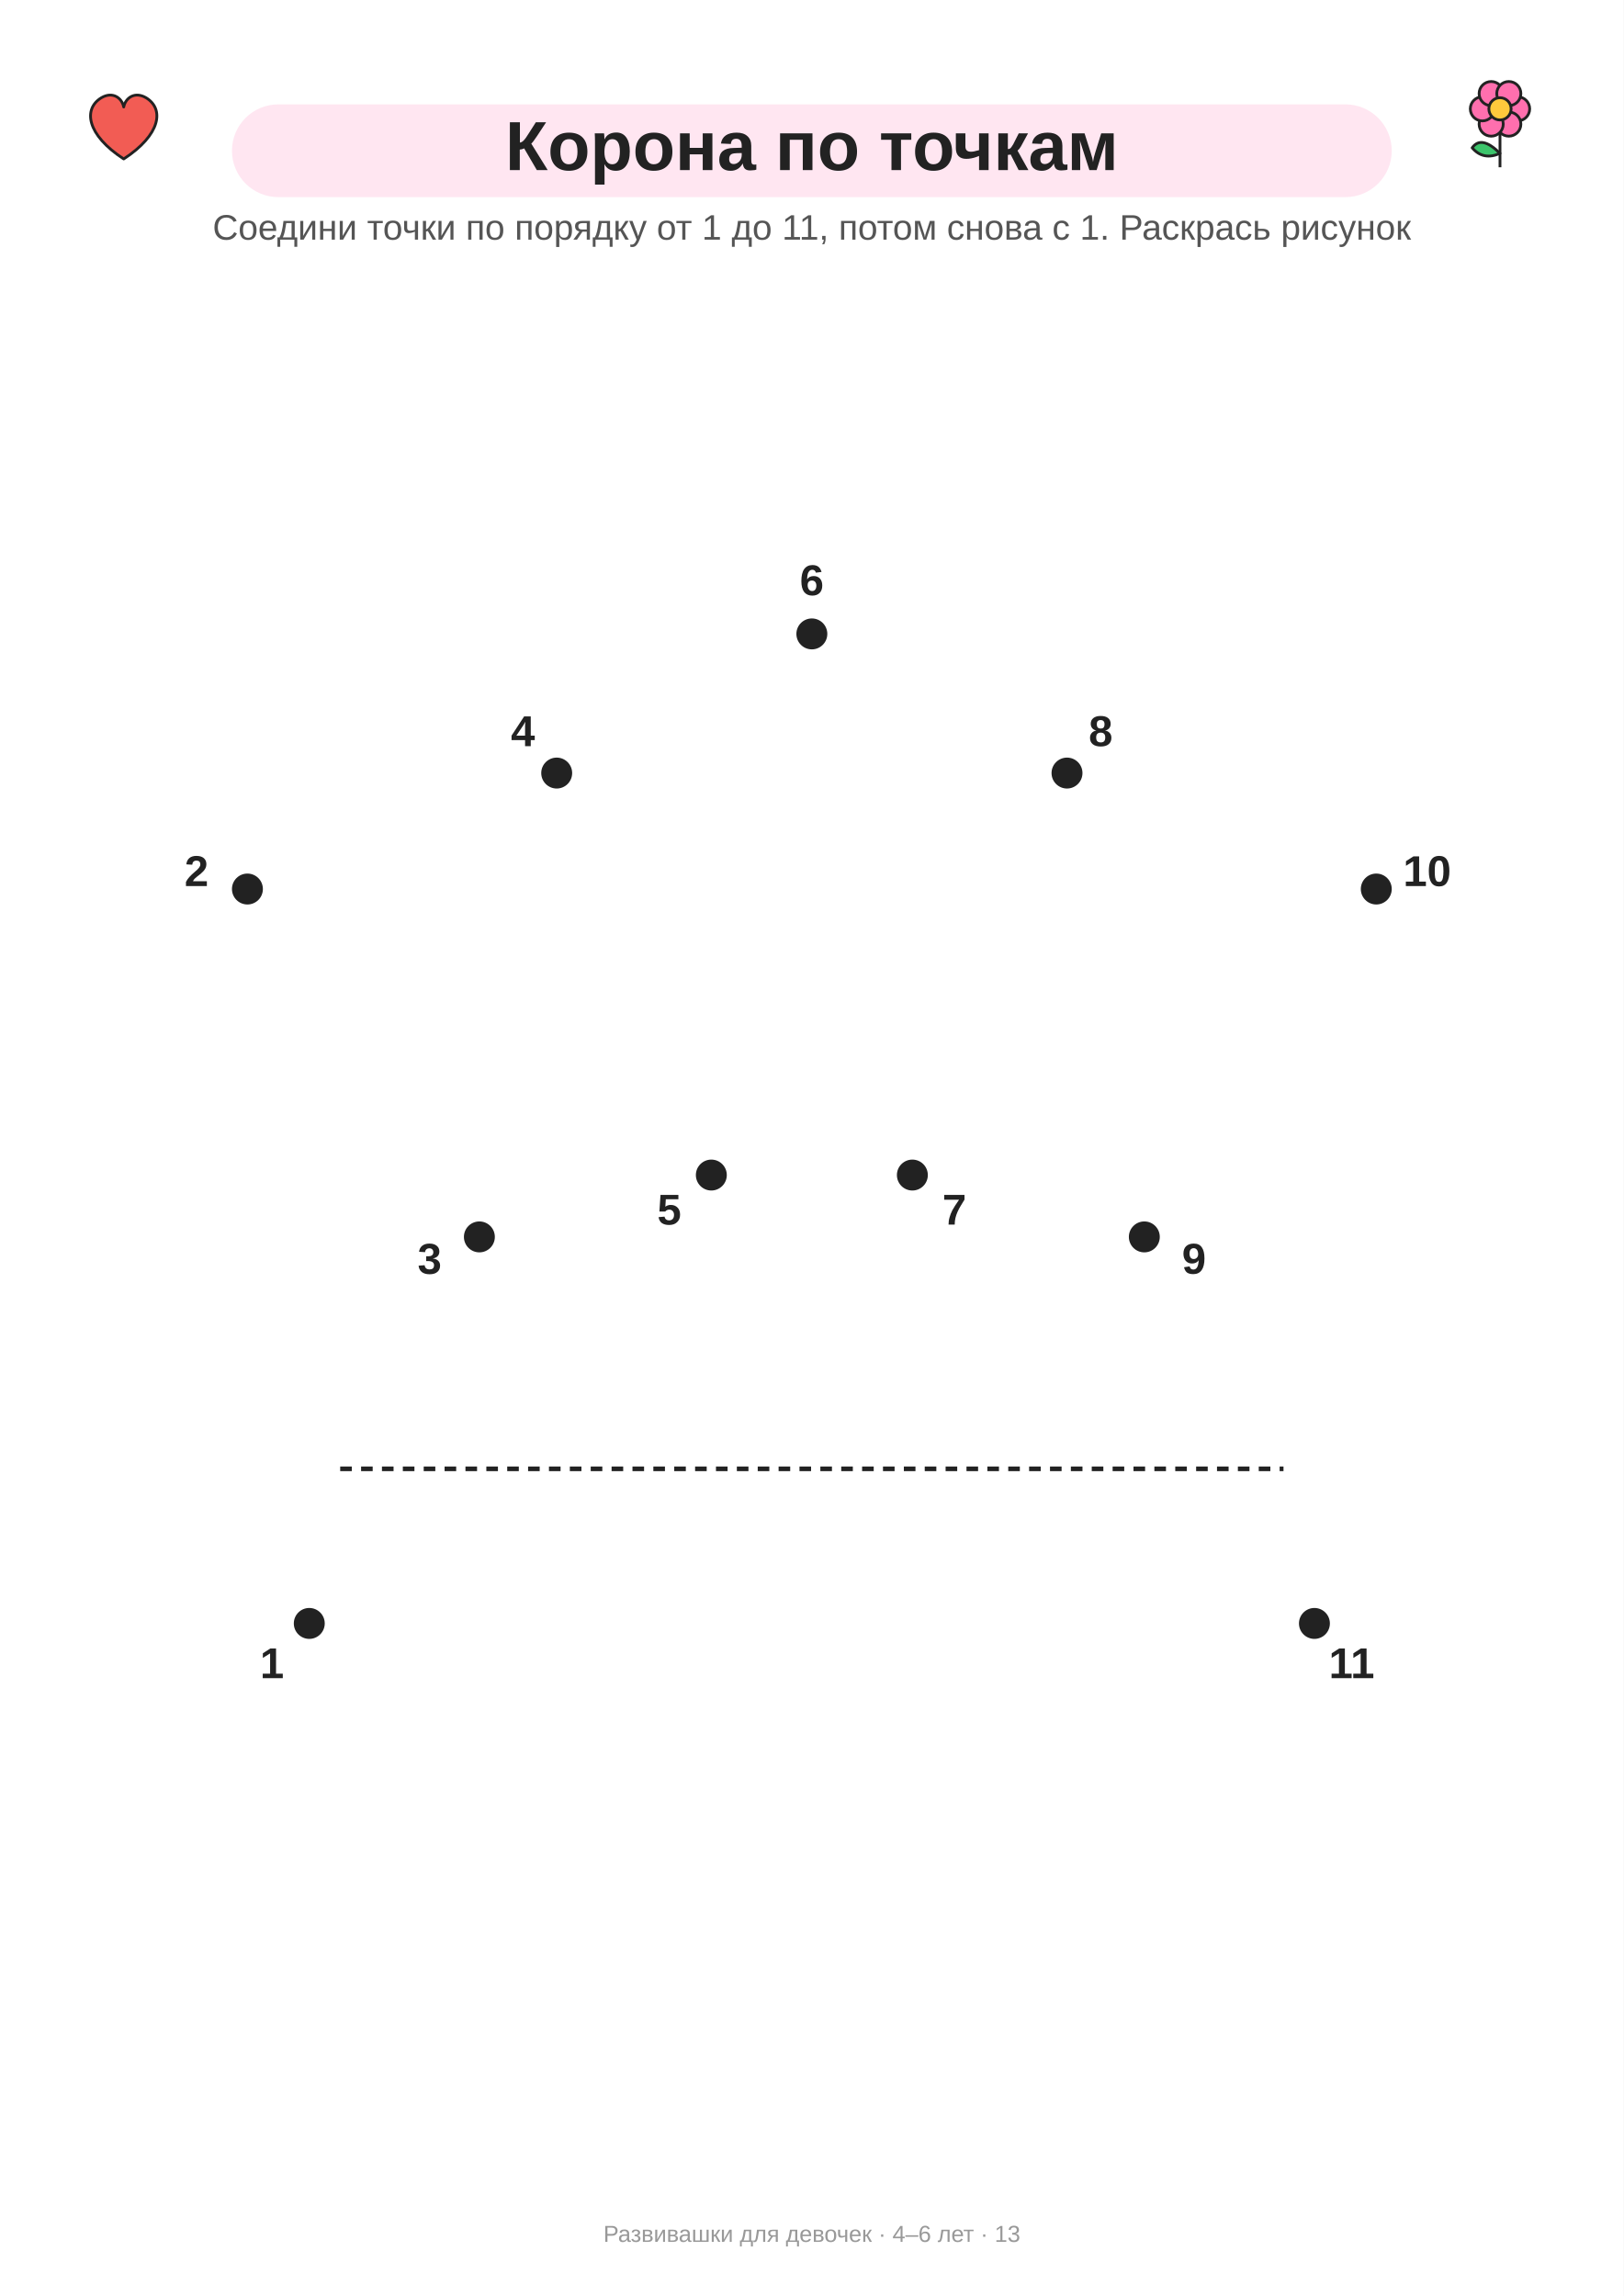
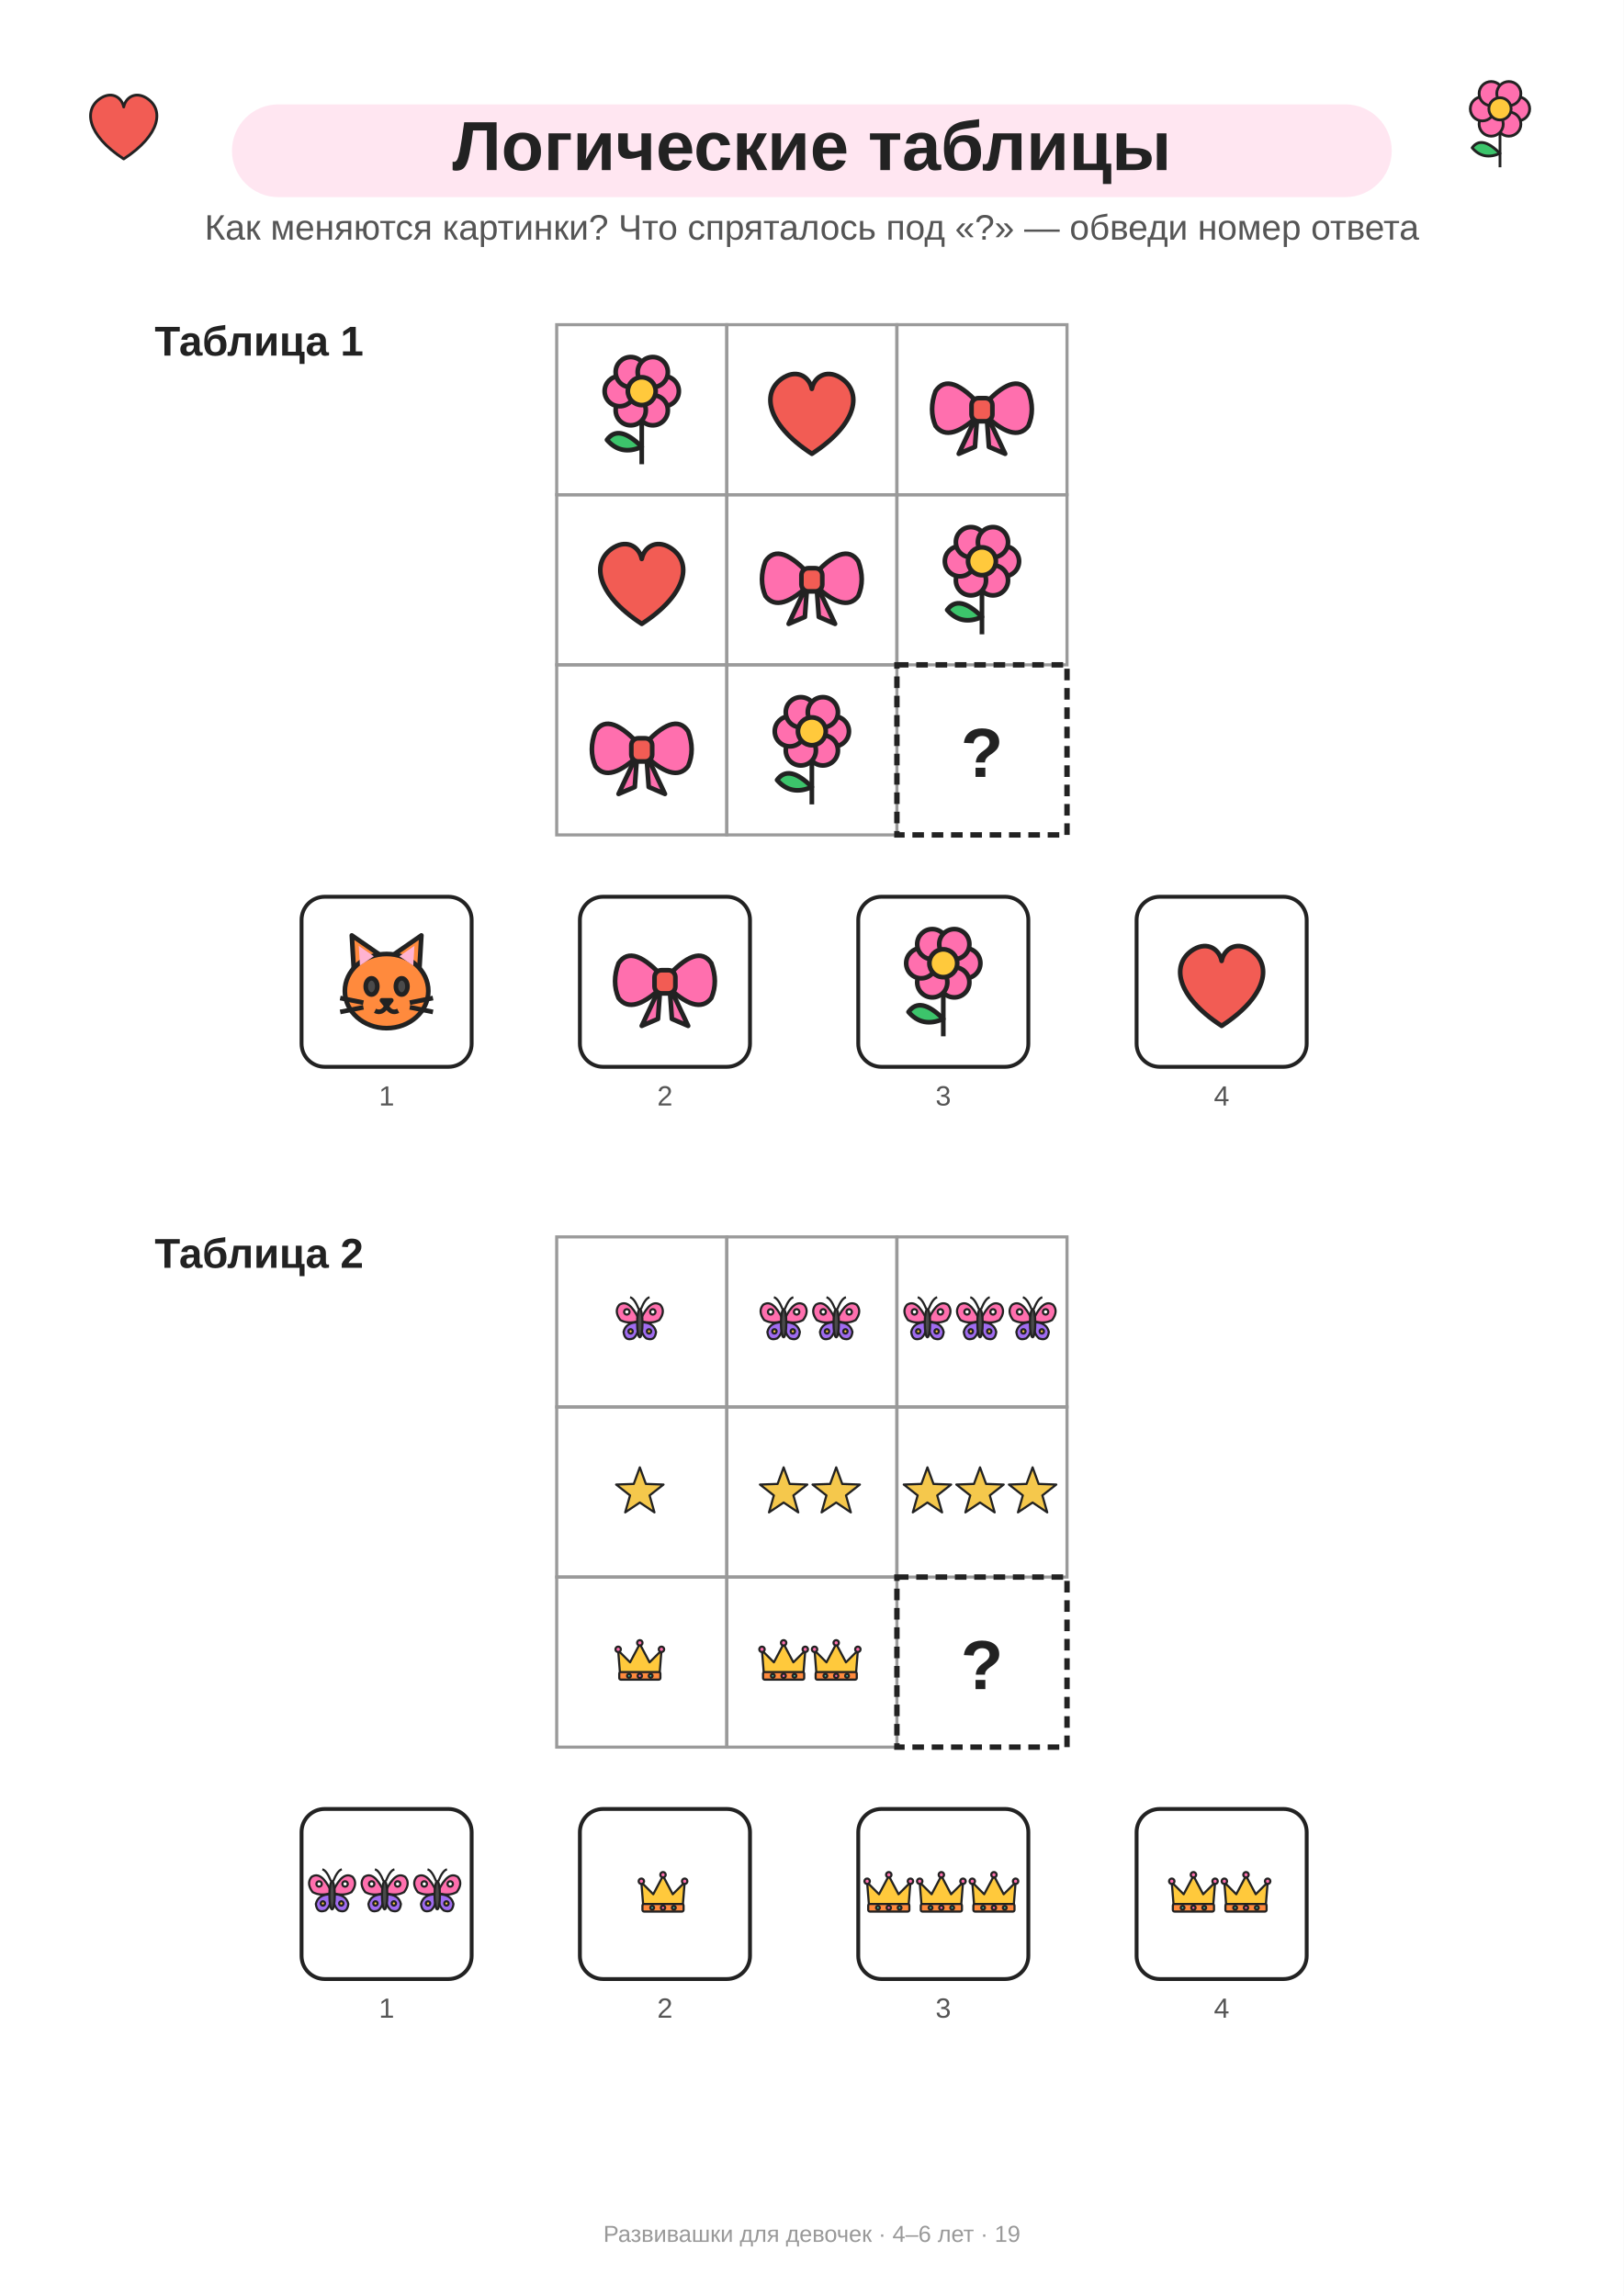
<svg xmlns="http://www.w3.org/2000/svg" viewBox="0 0 210 297" width="210mm" height="297mm">
  <style>
  text { font-family: "Segoe UI", "Arial", sans-serif; fill: #222; }
  .title { font-size: 9px; font-weight: 700; }
  .task { font-size: 4.6px; fill: #555; }
  .cover1 { font-size: 15px; font-weight: 700; fill: #C94B4B; }
  .h3 { font-size: 5.4px; font-weight: 700; }
  .body { font-size: 4.6px; }
  .small { font-size: 3.6px; fill: #555; }
  .foot { font-size: 3px; fill: #999; }
  .digit { font-size: 9px; font-weight: 700; }
  .dotnum { font-size: 5.6px; font-weight: 700; }
  .cbn { font-size: 6px; font-weight: 700; }
  .dict { font-size: 7px; font-weight: 700; }
  .trace { font-size: 26px; font-weight: 700; fill: #eeeeee; stroke: #8a8a8a; stroke-width: 0.5; stroke-dasharray: 1.2 1; }
  .traceword { font-size: 17px; font-weight: 700; fill: #eeeeee; stroke: #8a8a8a; stroke-width: 0.4; stroke-dasharray: 1 0.8; }
  .word { font-size: 8px; font-weight: 700; letter-spacing: 0.6px; }</style>
  <rect width="210" height="297" fill="#fff" />
  <rect x="30" y="13.5" width="150" height="12" rx="6" fill="#FFE6F1" />
-   <text x="105" y="22" text-anchor="middle" class="title">Корона по точкам</text>
-   <text x="105" y="31" text-anchor="middle" class="task">Соедини точки по порядку от 1 до 11, потом снова с 1. Раскрась рисунок</text>
+   <text x="105" y="22" text-anchor="middle" class="title">Логические таблицы</text>
+   <text x="105" y="31" text-anchor="middle" class="task">Как меняются картинки? Что спряталось под «?» — обведи номер ответа</text>
  <g transform="translate(10 10) scale(0.12)" stroke="#222" stroke-width="3" stroke-linejoin="round">
    <path d="M50 88 C10 62 6 34 26 22 C38 15 48 22 50 32 C52 22 62 15 74 22 C94 34 90 62 50 88 Z" fill="#F25C54" />
  </g>
  <g transform="translate(188 10) scale(0.12)" stroke="#222" stroke-width="3" stroke-linejoin="round">
    <path d="M50 50 L50 97" fill="none" />
    <path d="M50 82 Q30 62 20 76 Q32 90 50 82 Z" fill="#3CC46B" />
    <circle cx="69" cy="34" r="13" fill="#FF6FAE" />
    <circle cx="59.5" cy="50.45" r="13" fill="#FF6FAE" />
    <circle cx="40.5" cy="50.45" r="13" fill="#FF6FAE" />
    <circle cx="31" cy="34" r="13" fill="#FF6FAE" />
    <circle cx="40.5" cy="17.55" r="13" fill="#FF6FAE" />
    <circle cx="59.5" cy="17.55" r="13" fill="#FF6FAE" />
    <circle cx="50" cy="34" r="12" fill="#FFC93C" />
  </g>
-   <line x1="44" y1="190" x2="166" y2="190" stroke="#222" stroke-width="0.6" stroke-dasharray="1.5 1.2" />
-   <circle cx="40" cy="210" r="2" fill="#222" />
-   <text x="35.18" y="217.08" text-anchor="middle" class="dotnum">1</text>
-   <circle cx="32" cy="115" r="2" fill="#222" />
-   <text x="25.42" y="114.62" text-anchor="middle" class="dotnum">2</text>
-   <circle cx="62" cy="160" r="2" fill="#222" />
-   <text x="55.57" y="164.77" text-anchor="middle" class="dotnum">3</text>
-   <circle cx="72" cy="100" r="2" fill="#222" />
-   <text x="67.64" y="96.52" text-anchor="middle" class="dotnum">4</text>
-   <circle cx="92" cy="152" r="2" fill="#222" />
-   <text x="86.56" y="158.41" text-anchor="middle" class="dotnum">5</text>
-   <circle cx="105" cy="82" r="2" fill="#222" />
-   <text x="105" y="77" text-anchor="middle" class="dotnum">6</text>
-   <circle cx="118" cy="152" r="2" fill="#222" />
-   <text x="123.44" y="158.41" text-anchor="middle" class="dotnum">7</text>
-   <circle cx="138" cy="100" r="2" fill="#222" />
-   <text x="142.36" y="96.52" text-anchor="middle" class="dotnum">8</text>
-   <circle cx="148" cy="160" r="2" fill="#222" />
-   <text x="154.43" y="164.77" text-anchor="middle" class="dotnum">9</text>
-   <circle cx="178" cy="115" r="2" fill="#222" />
-   <text x="184.58" y="114.62" text-anchor="middle" class="dotnum">10</text>
-   <circle cx="170" cy="210" r="2" fill="#222" />
-   <text x="174.82" y="217.08" text-anchor="middle" class="dotnum">11</text>
-   <text x="105" y="290" text-anchor="middle" class="foot">Развивашки для девочек · 4–6 лет · 13</text>
+   <text x="20" y="46" class="h3">Таблица 1</text>
+   <rect x="72" y="42" width="22" height="22" fill="none" stroke="#9a9a9a" stroke-width="0.4" />
+   <g transform="translate(75.5 45.5) scale(0.15)" stroke="#222" stroke-width="4" stroke-linejoin="round">
+     <path d="M50 50 L50 97" fill="none" />
+     <path d="M50 82 Q30 62 20 76 Q32 90 50 82 Z" fill="#3CC46B" />
+     <circle cx="69" cy="34" r="13" fill="#FF6FAE" />
+     <circle cx="59.5" cy="50.45" r="13" fill="#FF6FAE" />
+     <circle cx="40.5" cy="50.45" r="13" fill="#FF6FAE" />
+     <circle cx="31" cy="34" r="13" fill="#FF6FAE" />
+     <circle cx="40.5" cy="17.55" r="13" fill="#FF6FAE" />
+     <circle cx="59.5" cy="17.55" r="13" fill="#FF6FAE" />
+     <circle cx="50" cy="34" r="12" fill="#FFC93C" />
+   </g>
+   <rect x="94" y="42" width="22" height="22" fill="none" stroke="#9a9a9a" stroke-width="0.4" />
+   <g transform="translate(97.5 45.5) scale(0.15)" stroke="#222" stroke-width="4" stroke-linejoin="round">
+     <path d="M50 88 C10 62 6 34 26 22 C38 15 48 22 50 32 C52 22 62 15 74 22 C94 34 90 62 50 88 Z" fill="#F25C54" />
+   </g>
+   <rect x="116" y="42" width="22" height="22" fill="none" stroke="#9a9a9a" stroke-width="0.4" />
+   <g transform="translate(119.5 45.5) scale(0.15)" stroke="#222" stroke-width="4" stroke-linejoin="round">
+     <path d="M46 54 L30 88 L44 82 Z" fill="#FF6FAE" />
+     <path d="M54 54 L70 88 L56 82 Z" fill="#FF6FAE" />
+     <path d="M50 48 Q22 16 10 34 Q4 50 10 64 Q22 80 50 52 Z" fill="#FF6FAE" />
+     <path d="M50 48 Q78 16 90 34 Q96 50 90 64 Q78 80 50 52 Z" fill="#FF6FAE" />
+     <rect x="41" y="40" width="18" height="20" rx="6" fill="#F25C54" />
+   </g>
+   <rect x="72" y="64" width="22" height="22" fill="none" stroke="#9a9a9a" stroke-width="0.4" />
+   <g transform="translate(75.5 67.5) scale(0.15)" stroke="#222" stroke-width="4" stroke-linejoin="round">
+     <path d="M50 88 C10 62 6 34 26 22 C38 15 48 22 50 32 C52 22 62 15 74 22 C94 34 90 62 50 88 Z" fill="#F25C54" />
+   </g>
+   <rect x="94" y="64" width="22" height="22" fill="none" stroke="#9a9a9a" stroke-width="0.4" />
+   <g transform="translate(97.5 67.5) scale(0.15)" stroke="#222" stroke-width="4" stroke-linejoin="round">
+     <path d="M46 54 L30 88 L44 82 Z" fill="#FF6FAE" />
+     <path d="M54 54 L70 88 L56 82 Z" fill="#FF6FAE" />
+     <path d="M50 48 Q22 16 10 34 Q4 50 10 64 Q22 80 50 52 Z" fill="#FF6FAE" />
+     <path d="M50 48 Q78 16 90 34 Q96 50 90 64 Q78 80 50 52 Z" fill="#FF6FAE" />
+     <rect x="41" y="40" width="18" height="20" rx="6" fill="#F25C54" />
+   </g>
+   <rect x="116" y="64" width="22" height="22" fill="none" stroke="#9a9a9a" stroke-width="0.4" />
+   <g transform="translate(119.5 67.5) scale(0.15)" stroke="#222" stroke-width="4" stroke-linejoin="round">
+     <path d="M50 50 L50 97" fill="none" />
+     <path d="M50 82 Q30 62 20 76 Q32 90 50 82 Z" fill="#3CC46B" />
+     <circle cx="69" cy="34" r="13" fill="#FF6FAE" />
+     <circle cx="59.5" cy="50.45" r="13" fill="#FF6FAE" />
+     <circle cx="40.5" cy="50.45" r="13" fill="#FF6FAE" />
+     <circle cx="31" cy="34" r="13" fill="#FF6FAE" />
+     <circle cx="40.5" cy="17.55" r="13" fill="#FF6FAE" />
+     <circle cx="59.5" cy="17.55" r="13" fill="#FF6FAE" />
+     <circle cx="50" cy="34" r="12" fill="#FFC93C" />
+   </g>
+   <rect x="72" y="86" width="22" height="22" fill="none" stroke="#9a9a9a" stroke-width="0.4" />
+   <g transform="translate(75.5 89.5) scale(0.15)" stroke="#222" stroke-width="4" stroke-linejoin="round">
+     <path d="M46 54 L30 88 L44 82 Z" fill="#FF6FAE" />
+     <path d="M54 54 L70 88 L56 82 Z" fill="#FF6FAE" />
+     <path d="M50 48 Q22 16 10 34 Q4 50 10 64 Q22 80 50 52 Z" fill="#FF6FAE" />
+     <path d="M50 48 Q78 16 90 34 Q96 50 90 64 Q78 80 50 52 Z" fill="#FF6FAE" />
+     <rect x="41" y="40" width="18" height="20" rx="6" fill="#F25C54" />
+   </g>
+   <rect x="94" y="86" width="22" height="22" fill="none" stroke="#9a9a9a" stroke-width="0.4" />
+   <g transform="translate(97.5 89.5) scale(0.15)" stroke="#222" stroke-width="4" stroke-linejoin="round">
+     <path d="M50 50 L50 97" fill="none" />
+     <path d="M50 82 Q30 62 20 76 Q32 90 50 82 Z" fill="#3CC46B" />
+     <circle cx="69" cy="34" r="13" fill="#FF6FAE" />
+     <circle cx="59.5" cy="50.45" r="13" fill="#FF6FAE" />
+     <circle cx="40.5" cy="50.45" r="13" fill="#FF6FAE" />
+     <circle cx="31" cy="34" r="13" fill="#FF6FAE" />
+     <circle cx="40.5" cy="17.55" r="13" fill="#FF6FAE" />
+     <circle cx="59.5" cy="17.55" r="13" fill="#FF6FAE" />
+     <circle cx="50" cy="34" r="12" fill="#FFC93C" />
+   </g>
+   <rect x="116" y="86" width="22" height="22" fill="none" stroke="#222" stroke-width="0.7" stroke-dasharray="1.5 1" />
+   <text x="127" y="100.5" text-anchor="middle" class="digit">?</text>
+   <rect x="39" y="116" width="22" height="22" rx="3" fill="none" stroke="#222" stroke-width="0.5" />
+   <g transform="translate(42.5 119.5) scale(0.15)" stroke="#222" stroke-width="4" stroke-linejoin="round">
+     <path d="M22 44 L20 10 L46 28 Z" fill="#FF8A3D" />
+     <path d="M78 44 L80 10 L54 28 Z" fill="#FF8A3D" />
+     <ellipse cx="50" cy="58" rx="36" ry="32" fill="#FF8A3D" />
+     <path d="M27 36 L26 19 L39 28 Z" fill="#FFB3D1" stroke="none" />
+     <path d="M73 36 L74 19 L61 28 Z" fill="#FFB3D1" stroke="none" />
+     <ellipse cx="37" cy="54" rx="5" ry="7" fill="#4A4A4A" />
+     <ellipse cx="63" cy="54" rx="5" ry="7" fill="#4A4A4A" />
+     <path d="M46 66 L54 66 L50 71 Z" fill="#FF6FAE" />
+     <path d="M50 71 Q46 78 40 75 M50 71 Q54 78 60 75" fill="none" />
+     <path d="M30 68 L10 64 M30 72 L10 76 M70 68 L90 64 M70 72 L90 76" fill="none" />
+   </g>
+   <text x="50" y="143" text-anchor="middle" class="small">1</text>
+   <rect x="75" y="116" width="22" height="22" rx="3" fill="none" stroke="#222" stroke-width="0.5" />
+   <g transform="translate(78.5 119.5) scale(0.15)" stroke="#222" stroke-width="4" stroke-linejoin="round">
+     <path d="M46 54 L30 88 L44 82 Z" fill="#FF6FAE" />
+     <path d="M54 54 L70 88 L56 82 Z" fill="#FF6FAE" />
+     <path d="M50 48 Q22 16 10 34 Q4 50 10 64 Q22 80 50 52 Z" fill="#FF6FAE" />
+     <path d="M50 48 Q78 16 90 34 Q96 50 90 64 Q78 80 50 52 Z" fill="#FF6FAE" />
+     <rect x="41" y="40" width="18" height="20" rx="6" fill="#F25C54" />
+   </g>
+   <text x="86" y="143" text-anchor="middle" class="small">2</text>
+   <rect x="111" y="116" width="22" height="22" rx="3" fill="none" stroke="#222" stroke-width="0.5" />
+   <g transform="translate(114.5 119.5) scale(0.15)" stroke="#222" stroke-width="4" stroke-linejoin="round">
+     <path d="M50 50 L50 97" fill="none" />
+     <path d="M50 82 Q30 62 20 76 Q32 90 50 82 Z" fill="#3CC46B" />
+     <circle cx="69" cy="34" r="13" fill="#FF6FAE" />
+     <circle cx="59.5" cy="50.45" r="13" fill="#FF6FAE" />
+     <circle cx="40.5" cy="50.45" r="13" fill="#FF6FAE" />
+     <circle cx="31" cy="34" r="13" fill="#FF6FAE" />
+     <circle cx="40.5" cy="17.55" r="13" fill="#FF6FAE" />
+     <circle cx="59.5" cy="17.55" r="13" fill="#FF6FAE" />
+     <circle cx="50" cy="34" r="12" fill="#FFC93C" />
+   </g>
+   <text x="122" y="143" text-anchor="middle" class="small">3</text>
+   <rect x="147" y="116" width="22" height="22" rx="3" fill="none" stroke="#222" stroke-width="0.5" />
+   <g transform="translate(150.5 119.5) scale(0.15)" stroke="#222" stroke-width="4" stroke-linejoin="round">
+     <path d="M50 88 C10 62 6 34 26 22 C38 15 48 22 50 32 C52 22 62 15 74 22 C94 34 90 62 50 88 Z" fill="#F25C54" />
+   </g>
+   <text x="158" y="143" text-anchor="middle" class="small">4</text>
+   <text x="20" y="164" class="h3">Таблица 2</text>
+   <rect x="72" y="160" width="22" height="22" fill="none" stroke="#9a9a9a" stroke-width="0.4" />
+   <g transform="translate(79.25 167.25) scale(0.07)" stroke="#222" stroke-width="4" stroke-linejoin="round">
+     <path d="M48 30 Q40 10 32 8" fill="none" />
+     <path d="M52 30 Q60 10 68 8" fill="none" />
+     <path d="M48 48 Q30 10 12 22 Q2 34 14 50 Q28 58 48 52 Z" fill="#FF6FAE" />
+     <path d="M52 48 Q70 10 88 22 Q98 34 86 50 Q72 58 52 52 Z" fill="#FF6FAE" />
+     <path d="M48 54 Q24 54 20 72 Q22 90 38 84 Q48 76 48 58 Z" fill="#A06CF0" />
+     <path d="M52 54 Q76 54 80 72 Q78 90 62 84 Q52 76 52 58 Z" fill="#A06CF0" />
+     <circle cx="26" cy="35" r="5" fill="#FFFFFF" />
+     <circle cx="74" cy="35" r="5" fill="#FFFFFF" />
+     <circle cx="33" cy="71" r="4" fill="#FFC93C" />
+     <circle cx="67" cy="71" r="4" fill="#FFC93C" />
+     <ellipse cx="50" cy="56" rx="5" ry="26" fill="#4A4A4A" />
+   </g>
+   <rect x="94" y="160" width="22" height="22" fill="none" stroke="#9a9a9a" stroke-width="0.4" />
+   <g transform="translate(97.85 167.25) scale(0.07)" stroke="#222" stroke-width="4" stroke-linejoin="round">
+     <path d="M48 30 Q40 10 32 8" fill="none" />
+     <path d="M52 30 Q60 10 68 8" fill="none" />
+     <path d="M48 48 Q30 10 12 22 Q2 34 14 50 Q28 58 48 52 Z" fill="#FF6FAE" />
+     <path d="M52 48 Q70 10 88 22 Q98 34 86 50 Q72 58 52 52 Z" fill="#FF6FAE" />
+     <path d="M48 54 Q24 54 20 72 Q22 90 38 84 Q48 76 48 58 Z" fill="#A06CF0" />
+     <path d="M52 54 Q76 54 80 72 Q78 90 62 84 Q52 76 52 58 Z" fill="#A06CF0" />
+     <circle cx="26" cy="35" r="5" fill="#FFFFFF" />
+     <circle cx="74" cy="35" r="5" fill="#FFFFFF" />
+     <circle cx="33" cy="71" r="4" fill="#FFC93C" />
+     <circle cx="67" cy="71" r="4" fill="#FFC93C" />
+     <ellipse cx="50" cy="56" rx="5" ry="26" fill="#4A4A4A" />
+   </g>
+   <g transform="translate(104.65 167.25) scale(0.07)" stroke="#222" stroke-width="4" stroke-linejoin="round">
+     <path d="M48 30 Q40 10 32 8" fill="none" />
+     <path d="M52 30 Q60 10 68 8" fill="none" />
+     <path d="M48 48 Q30 10 12 22 Q2 34 14 50 Q28 58 48 52 Z" fill="#FF6FAE" />
+     <path d="M52 48 Q70 10 88 22 Q98 34 86 50 Q72 58 52 52 Z" fill="#FF6FAE" />
+     <path d="M48 54 Q24 54 20 72 Q22 90 38 84 Q48 76 48 58 Z" fill="#A06CF0" />
+     <path d="M52 54 Q76 54 80 72 Q78 90 62 84 Q52 76 52 58 Z" fill="#A06CF0" />
+     <circle cx="26" cy="35" r="5" fill="#FFFFFF" />
+     <circle cx="74" cy="35" r="5" fill="#FFFFFF" />
+     <circle cx="33" cy="71" r="4" fill="#FFC93C" />
+     <circle cx="67" cy="71" r="4" fill="#FFC93C" />
+     <ellipse cx="50" cy="56" rx="5" ry="26" fill="#4A4A4A" />
+   </g>
+   <rect x="116" y="160" width="22" height="22" fill="none" stroke="#9a9a9a" stroke-width="0.4" />
+   <g transform="translate(116.45 167.25) scale(0.07)" stroke="#222" stroke-width="4" stroke-linejoin="round">
+     <path d="M48 30 Q40 10 32 8" fill="none" />
+     <path d="M52 30 Q60 10 68 8" fill="none" />
+     <path d="M48 48 Q30 10 12 22 Q2 34 14 50 Q28 58 48 52 Z" fill="#FF6FAE" />
+     <path d="M52 48 Q70 10 88 22 Q98 34 86 50 Q72 58 52 52 Z" fill="#FF6FAE" />
+     <path d="M48 54 Q24 54 20 72 Q22 90 38 84 Q48 76 48 58 Z" fill="#A06CF0" />
+     <path d="M52 54 Q76 54 80 72 Q78 90 62 84 Q52 76 52 58 Z" fill="#A06CF0" />
+     <circle cx="26" cy="35" r="5" fill="#FFFFFF" />
+     <circle cx="74" cy="35" r="5" fill="#FFFFFF" />
+     <circle cx="33" cy="71" r="4" fill="#FFC93C" />
+     <circle cx="67" cy="71" r="4" fill="#FFC93C" />
+     <ellipse cx="50" cy="56" rx="5" ry="26" fill="#4A4A4A" />
+   </g>
+   <g transform="translate(123.25 167.25) scale(0.07)" stroke="#222" stroke-width="4" stroke-linejoin="round">
+     <path d="M48 30 Q40 10 32 8" fill="none" />
+     <path d="M52 30 Q60 10 68 8" fill="none" />
+     <path d="M48 48 Q30 10 12 22 Q2 34 14 50 Q28 58 48 52 Z" fill="#FF6FAE" />
+     <path d="M52 48 Q70 10 88 22 Q98 34 86 50 Q72 58 52 52 Z" fill="#FF6FAE" />
+     <path d="M48 54 Q24 54 20 72 Q22 90 38 84 Q48 76 48 58 Z" fill="#A06CF0" />
+     <path d="M52 54 Q76 54 80 72 Q78 90 62 84 Q52 76 52 58 Z" fill="#A06CF0" />
+     <circle cx="26" cy="35" r="5" fill="#FFFFFF" />
+     <circle cx="74" cy="35" r="5" fill="#FFFFFF" />
+     <circle cx="33" cy="71" r="4" fill="#FFC93C" />
+     <circle cx="67" cy="71" r="4" fill="#FFC93C" />
+     <ellipse cx="50" cy="56" rx="5" ry="26" fill="#4A4A4A" />
+   </g>
+   <g transform="translate(130.05 167.25) scale(0.07)" stroke="#222" stroke-width="4" stroke-linejoin="round">
+     <path d="M48 30 Q40 10 32 8" fill="none" />
+     <path d="M52 30 Q60 10 68 8" fill="none" />
+     <path d="M48 48 Q30 10 12 22 Q2 34 14 50 Q28 58 48 52 Z" fill="#FF6FAE" />
+     <path d="M52 48 Q70 10 88 22 Q98 34 86 50 Q72 58 52 52 Z" fill="#FF6FAE" />
+     <path d="M48 54 Q24 54 20 72 Q22 90 38 84 Q48 76 48 58 Z" fill="#A06CF0" />
+     <path d="M52 54 Q76 54 80 72 Q78 90 62 84 Q52 76 52 58 Z" fill="#A06CF0" />
+     <circle cx="26" cy="35" r="5" fill="#FFFFFF" />
+     <circle cx="74" cy="35" r="5" fill="#FFFFFF" />
+     <circle cx="33" cy="71" r="4" fill="#FFC93C" />
+     <circle cx="67" cy="71" r="4" fill="#FFC93C" />
+     <ellipse cx="50" cy="56" rx="5" ry="26" fill="#4A4A4A" />
+   </g>
+   <rect x="72" y="182" width="22" height="22" fill="none" stroke="#9a9a9a" stroke-width="0.4" />
+   <g transform="translate(79.25 189.25) scale(0.07)" stroke="#222" stroke-width="4" stroke-linejoin="round">
+     <polygon points="50,8 61.17,38.63 93.75,39.79 68.07,59.87 77.04,91.21 50,73 22.96,91.21 31.93,59.87 6.25,39.79 38.83,38.63" fill="#F5C84C" />
+   </g>
+   <rect x="94" y="182" width="22" height="22" fill="none" stroke="#9a9a9a" stroke-width="0.4" />
+   <g transform="translate(97.85 189.25) scale(0.07)" stroke="#222" stroke-width="4" stroke-linejoin="round">
+     <polygon points="50,8 61.17,38.63 93.75,39.79 68.07,59.87 77.04,91.21 50,73 22.96,91.21 31.93,59.87 6.25,39.79 38.83,38.63" fill="#F5C84C" />
+   </g>
+   <g transform="translate(104.65 189.25) scale(0.07)" stroke="#222" stroke-width="4" stroke-linejoin="round">
+     <polygon points="50,8 61.17,38.63 93.75,39.79 68.07,59.87 77.04,91.21 50,73 22.96,91.21 31.93,59.87 6.25,39.79 38.83,38.63" fill="#F5C84C" />
+   </g>
+   <rect x="116" y="182" width="22" height="22" fill="none" stroke="#9a9a9a" stroke-width="0.4" />
+   <g transform="translate(116.45 189.25) scale(0.07)" stroke="#222" stroke-width="4" stroke-linejoin="round">
+     <polygon points="50,8 61.17,38.63 93.75,39.79 68.07,59.87 77.04,91.21 50,73 22.96,91.21 31.93,59.87 6.25,39.79 38.83,38.63" fill="#F5C84C" />
+   </g>
+   <g transform="translate(123.25 189.25) scale(0.07)" stroke="#222" stroke-width="4" stroke-linejoin="round">
+     <polygon points="50,8 61.17,38.63 93.75,39.79 68.07,59.87 77.04,91.21 50,73 22.96,91.21 31.93,59.87 6.25,39.79 38.83,38.63" fill="#F5C84C" />
+   </g>
+   <g transform="translate(130.05 189.25) scale(0.07)" stroke="#222" stroke-width="4" stroke-linejoin="round">
+     <polygon points="50,8 61.17,38.63 93.75,39.79 68.07,59.87 77.04,91.21 50,73 22.96,91.21 31.93,59.87 6.25,39.79 38.83,38.63" fill="#F5C84C" />
+   </g>
+   <rect x="72" y="204" width="22" height="22" fill="none" stroke="#9a9a9a" stroke-width="0.4" />
+   <g transform="translate(79.25 211.25) scale(0.07)" stroke="#222" stroke-width="4" stroke-linejoin="round">
+     <path d="M14 82 L10 32 L32 54 L50 20 L68 54 L90 32 L86 82 Z" fill="#FFC93C" />
+     <rect x="12" y="72" width="76" height="14" rx="3" fill="#FF8A3D" />
+     <circle cx="10" cy="30" r="5" fill="#FF6FAE" />
+     <circle cx="50" cy="18" r="5" fill="#FF6FAE" />
+     <circle cx="90" cy="30" r="5" fill="#FF6FAE" />
+     <circle cx="30" cy="79" r="3.5" fill="#4FD1B5" />
+     <circle cx="50" cy="79" r="4" fill="#FF6FAE" />
+     <circle cx="70" cy="79" r="3.5" fill="#4FD1B5" />
+   </g>
+   <rect x="94" y="204" width="22" height="22" fill="none" stroke="#9a9a9a" stroke-width="0.4" />
+   <g transform="translate(97.85 211.25) scale(0.07)" stroke="#222" stroke-width="4" stroke-linejoin="round">
+     <path d="M14 82 L10 32 L32 54 L50 20 L68 54 L90 32 L86 82 Z" fill="#FFC93C" />
+     <rect x="12" y="72" width="76" height="14" rx="3" fill="#FF8A3D" />
+     <circle cx="10" cy="30" r="5" fill="#FF6FAE" />
+     <circle cx="50" cy="18" r="5" fill="#FF6FAE" />
+     <circle cx="90" cy="30" r="5" fill="#FF6FAE" />
+     <circle cx="30" cy="79" r="3.5" fill="#4FD1B5" />
+     <circle cx="50" cy="79" r="4" fill="#FF6FAE" />
+     <circle cx="70" cy="79" r="3.5" fill="#4FD1B5" />
+   </g>
+   <g transform="translate(104.65 211.25) scale(0.07)" stroke="#222" stroke-width="4" stroke-linejoin="round">
+     <path d="M14 82 L10 32 L32 54 L50 20 L68 54 L90 32 L86 82 Z" fill="#FFC93C" />
+     <rect x="12" y="72" width="76" height="14" rx="3" fill="#FF8A3D" />
+     <circle cx="10" cy="30" r="5" fill="#FF6FAE" />
+     <circle cx="50" cy="18" r="5" fill="#FF6FAE" />
+     <circle cx="90" cy="30" r="5" fill="#FF6FAE" />
+     <circle cx="30" cy="79" r="3.5" fill="#4FD1B5" />
+     <circle cx="50" cy="79" r="4" fill="#FF6FAE" />
+     <circle cx="70" cy="79" r="3.5" fill="#4FD1B5" />
+   </g>
+   <rect x="116" y="204" width="22" height="22" fill="none" stroke="#222" stroke-width="0.7" stroke-dasharray="1.5 1" />
+   <text x="127" y="218.5" text-anchor="middle" class="digit">?</text>
+   <rect x="39" y="234" width="22" height="22" rx="3" fill="none" stroke="#222" stroke-width="0.5" />
+   <g transform="translate(39.45 241.25) scale(0.07)" stroke="#222" stroke-width="4" stroke-linejoin="round">
+     <path d="M48 30 Q40 10 32 8" fill="none" />
+     <path d="M52 30 Q60 10 68 8" fill="none" />
+     <path d="M48 48 Q30 10 12 22 Q2 34 14 50 Q28 58 48 52 Z" fill="#FF6FAE" />
+     <path d="M52 48 Q70 10 88 22 Q98 34 86 50 Q72 58 52 52 Z" fill="#FF6FAE" />
+     <path d="M48 54 Q24 54 20 72 Q22 90 38 84 Q48 76 48 58 Z" fill="#A06CF0" />
+     <path d="M52 54 Q76 54 80 72 Q78 90 62 84 Q52 76 52 58 Z" fill="#A06CF0" />
+     <circle cx="26" cy="35" r="5" fill="#FFFFFF" />
+     <circle cx="74" cy="35" r="5" fill="#FFFFFF" />
+     <circle cx="33" cy="71" r="4" fill="#FFC93C" />
+     <circle cx="67" cy="71" r="4" fill="#FFC93C" />
+     <ellipse cx="50" cy="56" rx="5" ry="26" fill="#4A4A4A" />
+   </g>
+   <g transform="translate(46.25 241.25) scale(0.07)" stroke="#222" stroke-width="4" stroke-linejoin="round">
+     <path d="M48 30 Q40 10 32 8" fill="none" />
+     <path d="M52 30 Q60 10 68 8" fill="none" />
+     <path d="M48 48 Q30 10 12 22 Q2 34 14 50 Q28 58 48 52 Z" fill="#FF6FAE" />
+     <path d="M52 48 Q70 10 88 22 Q98 34 86 50 Q72 58 52 52 Z" fill="#FF6FAE" />
+     <path d="M48 54 Q24 54 20 72 Q22 90 38 84 Q48 76 48 58 Z" fill="#A06CF0" />
+     <path d="M52 54 Q76 54 80 72 Q78 90 62 84 Q52 76 52 58 Z" fill="#A06CF0" />
+     <circle cx="26" cy="35" r="5" fill="#FFFFFF" />
+     <circle cx="74" cy="35" r="5" fill="#FFFFFF" />
+     <circle cx="33" cy="71" r="4" fill="#FFC93C" />
+     <circle cx="67" cy="71" r="4" fill="#FFC93C" />
+     <ellipse cx="50" cy="56" rx="5" ry="26" fill="#4A4A4A" />
+   </g>
+   <g transform="translate(53.05 241.25) scale(0.07)" stroke="#222" stroke-width="4" stroke-linejoin="round">
+     <path d="M48 30 Q40 10 32 8" fill="none" />
+     <path d="M52 30 Q60 10 68 8" fill="none" />
+     <path d="M48 48 Q30 10 12 22 Q2 34 14 50 Q28 58 48 52 Z" fill="#FF6FAE" />
+     <path d="M52 48 Q70 10 88 22 Q98 34 86 50 Q72 58 52 52 Z" fill="#FF6FAE" />
+     <path d="M48 54 Q24 54 20 72 Q22 90 38 84 Q48 76 48 58 Z" fill="#A06CF0" />
+     <path d="M52 54 Q76 54 80 72 Q78 90 62 84 Q52 76 52 58 Z" fill="#A06CF0" />
+     <circle cx="26" cy="35" r="5" fill="#FFFFFF" />
+     <circle cx="74" cy="35" r="5" fill="#FFFFFF" />
+     <circle cx="33" cy="71" r="4" fill="#FFC93C" />
+     <circle cx="67" cy="71" r="4" fill="#FFC93C" />
+     <ellipse cx="50" cy="56" rx="5" ry="26" fill="#4A4A4A" />
+   </g>
+   <text x="50" y="261" text-anchor="middle" class="small">1</text>
+   <rect x="75" y="234" width="22" height="22" rx="3" fill="none" stroke="#222" stroke-width="0.5" />
+   <g transform="translate(82.25 241.25) scale(0.07)" stroke="#222" stroke-width="4" stroke-linejoin="round">
+     <path d="M14 82 L10 32 L32 54 L50 20 L68 54 L90 32 L86 82 Z" fill="#FFC93C" />
+     <rect x="12" y="72" width="76" height="14" rx="3" fill="#FF8A3D" />
+     <circle cx="10" cy="30" r="5" fill="#FF6FAE" />
+     <circle cx="50" cy="18" r="5" fill="#FF6FAE" />
+     <circle cx="90" cy="30" r="5" fill="#FF6FAE" />
+     <circle cx="30" cy="79" r="3.5" fill="#4FD1B5" />
+     <circle cx="50" cy="79" r="4" fill="#FF6FAE" />
+     <circle cx="70" cy="79" r="3.5" fill="#4FD1B5" />
+   </g>
+   <text x="86" y="261" text-anchor="middle" class="small">2</text>
+   <rect x="111" y="234" width="22" height="22" rx="3" fill="none" stroke="#222" stroke-width="0.5" />
+   <g transform="translate(111.45 241.25) scale(0.07)" stroke="#222" stroke-width="4" stroke-linejoin="round">
+     <path d="M14 82 L10 32 L32 54 L50 20 L68 54 L90 32 L86 82 Z" fill="#FFC93C" />
+     <rect x="12" y="72" width="76" height="14" rx="3" fill="#FF8A3D" />
+     <circle cx="10" cy="30" r="5" fill="#FF6FAE" />
+     <circle cx="50" cy="18" r="5" fill="#FF6FAE" />
+     <circle cx="90" cy="30" r="5" fill="#FF6FAE" />
+     <circle cx="30" cy="79" r="3.5" fill="#4FD1B5" />
+     <circle cx="50" cy="79" r="4" fill="#FF6FAE" />
+     <circle cx="70" cy="79" r="3.5" fill="#4FD1B5" />
+   </g>
+   <g transform="translate(118.25 241.25) scale(0.07)" stroke="#222" stroke-width="4" stroke-linejoin="round">
+     <path d="M14 82 L10 32 L32 54 L50 20 L68 54 L90 32 L86 82 Z" fill="#FFC93C" />
+     <rect x="12" y="72" width="76" height="14" rx="3" fill="#FF8A3D" />
+     <circle cx="10" cy="30" r="5" fill="#FF6FAE" />
+     <circle cx="50" cy="18" r="5" fill="#FF6FAE" />
+     <circle cx="90" cy="30" r="5" fill="#FF6FAE" />
+     <circle cx="30" cy="79" r="3.5" fill="#4FD1B5" />
+     <circle cx="50" cy="79" r="4" fill="#FF6FAE" />
+     <circle cx="70" cy="79" r="3.5" fill="#4FD1B5" />
+   </g>
+   <g transform="translate(125.05 241.25) scale(0.07)" stroke="#222" stroke-width="4" stroke-linejoin="round">
+     <path d="M14 82 L10 32 L32 54 L50 20 L68 54 L90 32 L86 82 Z" fill="#FFC93C" />
+     <rect x="12" y="72" width="76" height="14" rx="3" fill="#FF8A3D" />
+     <circle cx="10" cy="30" r="5" fill="#FF6FAE" />
+     <circle cx="50" cy="18" r="5" fill="#FF6FAE" />
+     <circle cx="90" cy="30" r="5" fill="#FF6FAE" />
+     <circle cx="30" cy="79" r="3.5" fill="#4FD1B5" />
+     <circle cx="50" cy="79" r="4" fill="#FF6FAE" />
+     <circle cx="70" cy="79" r="3.5" fill="#4FD1B5" />
+   </g>
+   <text x="122" y="261" text-anchor="middle" class="small">3</text>
+   <rect x="147" y="234" width="22" height="22" rx="3" fill="none" stroke="#222" stroke-width="0.5" />
+   <g transform="translate(150.85 241.25) scale(0.07)" stroke="#222" stroke-width="4" stroke-linejoin="round">
+     <path d="M14 82 L10 32 L32 54 L50 20 L68 54 L90 32 L86 82 Z" fill="#FFC93C" />
+     <rect x="12" y="72" width="76" height="14" rx="3" fill="#FF8A3D" />
+     <circle cx="10" cy="30" r="5" fill="#FF6FAE" />
+     <circle cx="50" cy="18" r="5" fill="#FF6FAE" />
+     <circle cx="90" cy="30" r="5" fill="#FF6FAE" />
+     <circle cx="30" cy="79" r="3.5" fill="#4FD1B5" />
+     <circle cx="50" cy="79" r="4" fill="#FF6FAE" />
+     <circle cx="70" cy="79" r="3.5" fill="#4FD1B5" />
+   </g>
+   <g transform="translate(157.65 241.25) scale(0.07)" stroke="#222" stroke-width="4" stroke-linejoin="round">
+     <path d="M14 82 L10 32 L32 54 L50 20 L68 54 L90 32 L86 82 Z" fill="#FFC93C" />
+     <rect x="12" y="72" width="76" height="14" rx="3" fill="#FF8A3D" />
+     <circle cx="10" cy="30" r="5" fill="#FF6FAE" />
+     <circle cx="50" cy="18" r="5" fill="#FF6FAE" />
+     <circle cx="90" cy="30" r="5" fill="#FF6FAE" />
+     <circle cx="30" cy="79" r="3.5" fill="#4FD1B5" />
+     <circle cx="50" cy="79" r="4" fill="#FF6FAE" />
+     <circle cx="70" cy="79" r="3.5" fill="#4FD1B5" />
+   </g>
+   <text x="158" y="261" text-anchor="middle" class="small">4</text>
+   <text x="105" y="290" text-anchor="middle" class="foot">Развивашки для девочек · 4–6 лет · 19</text>
</svg>
